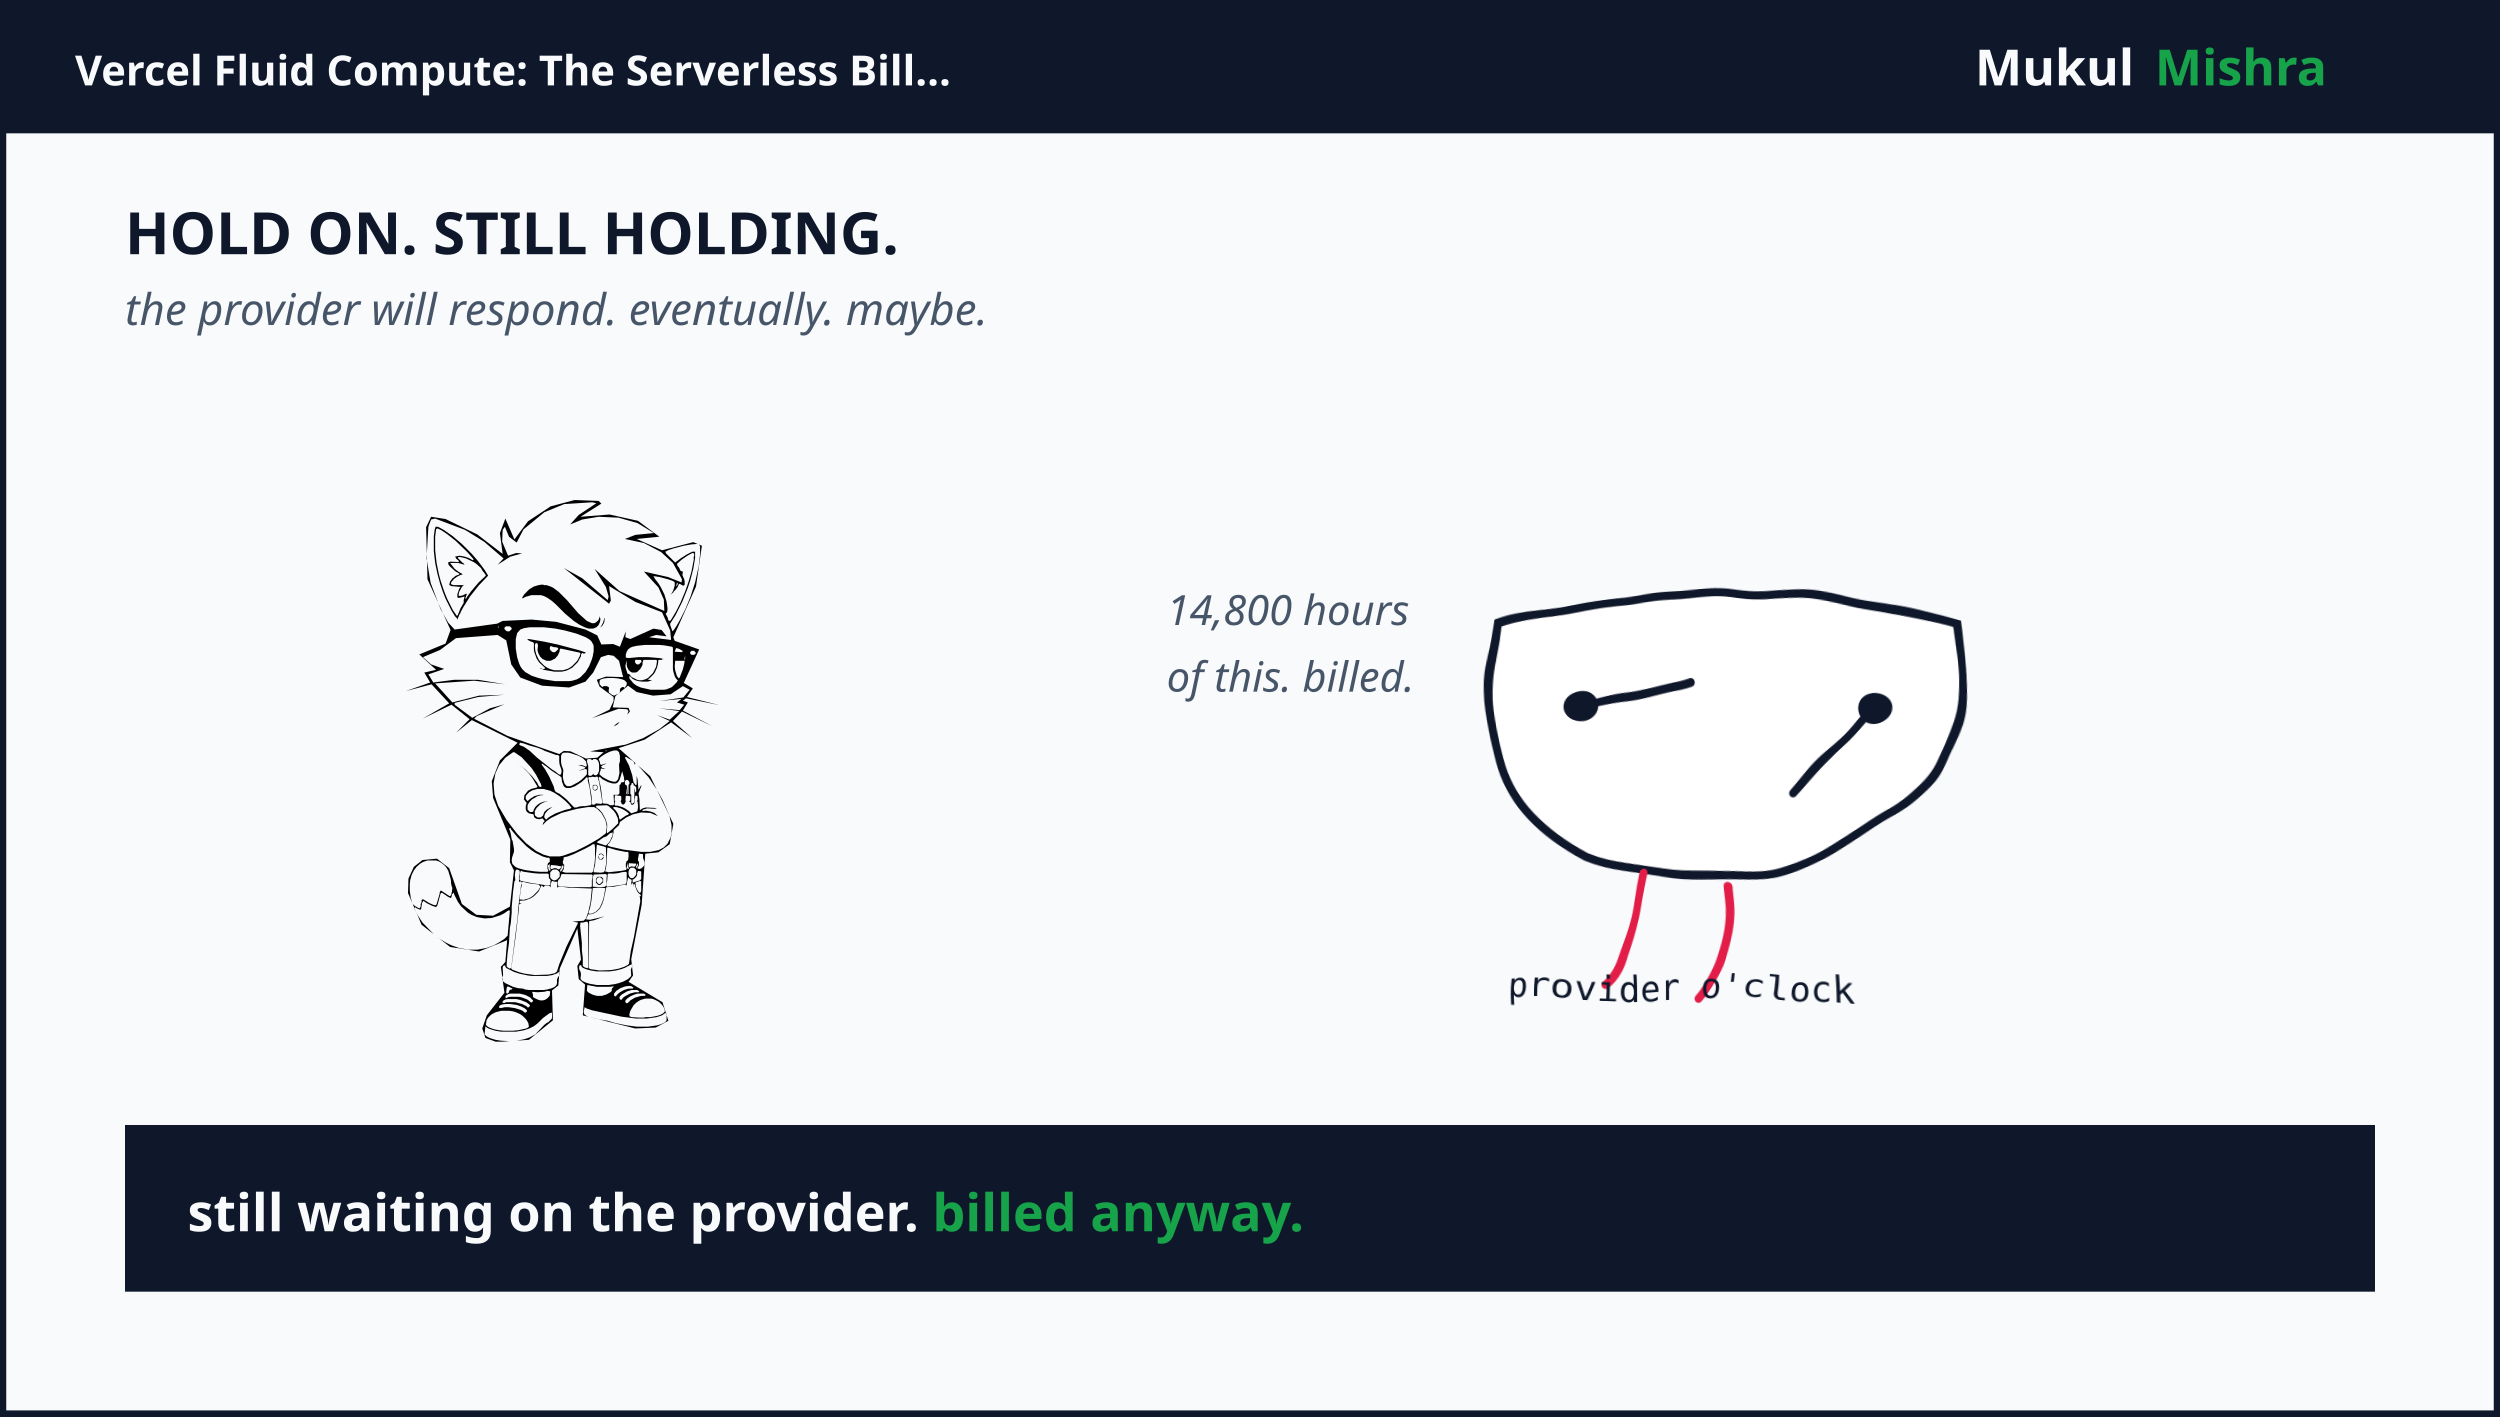
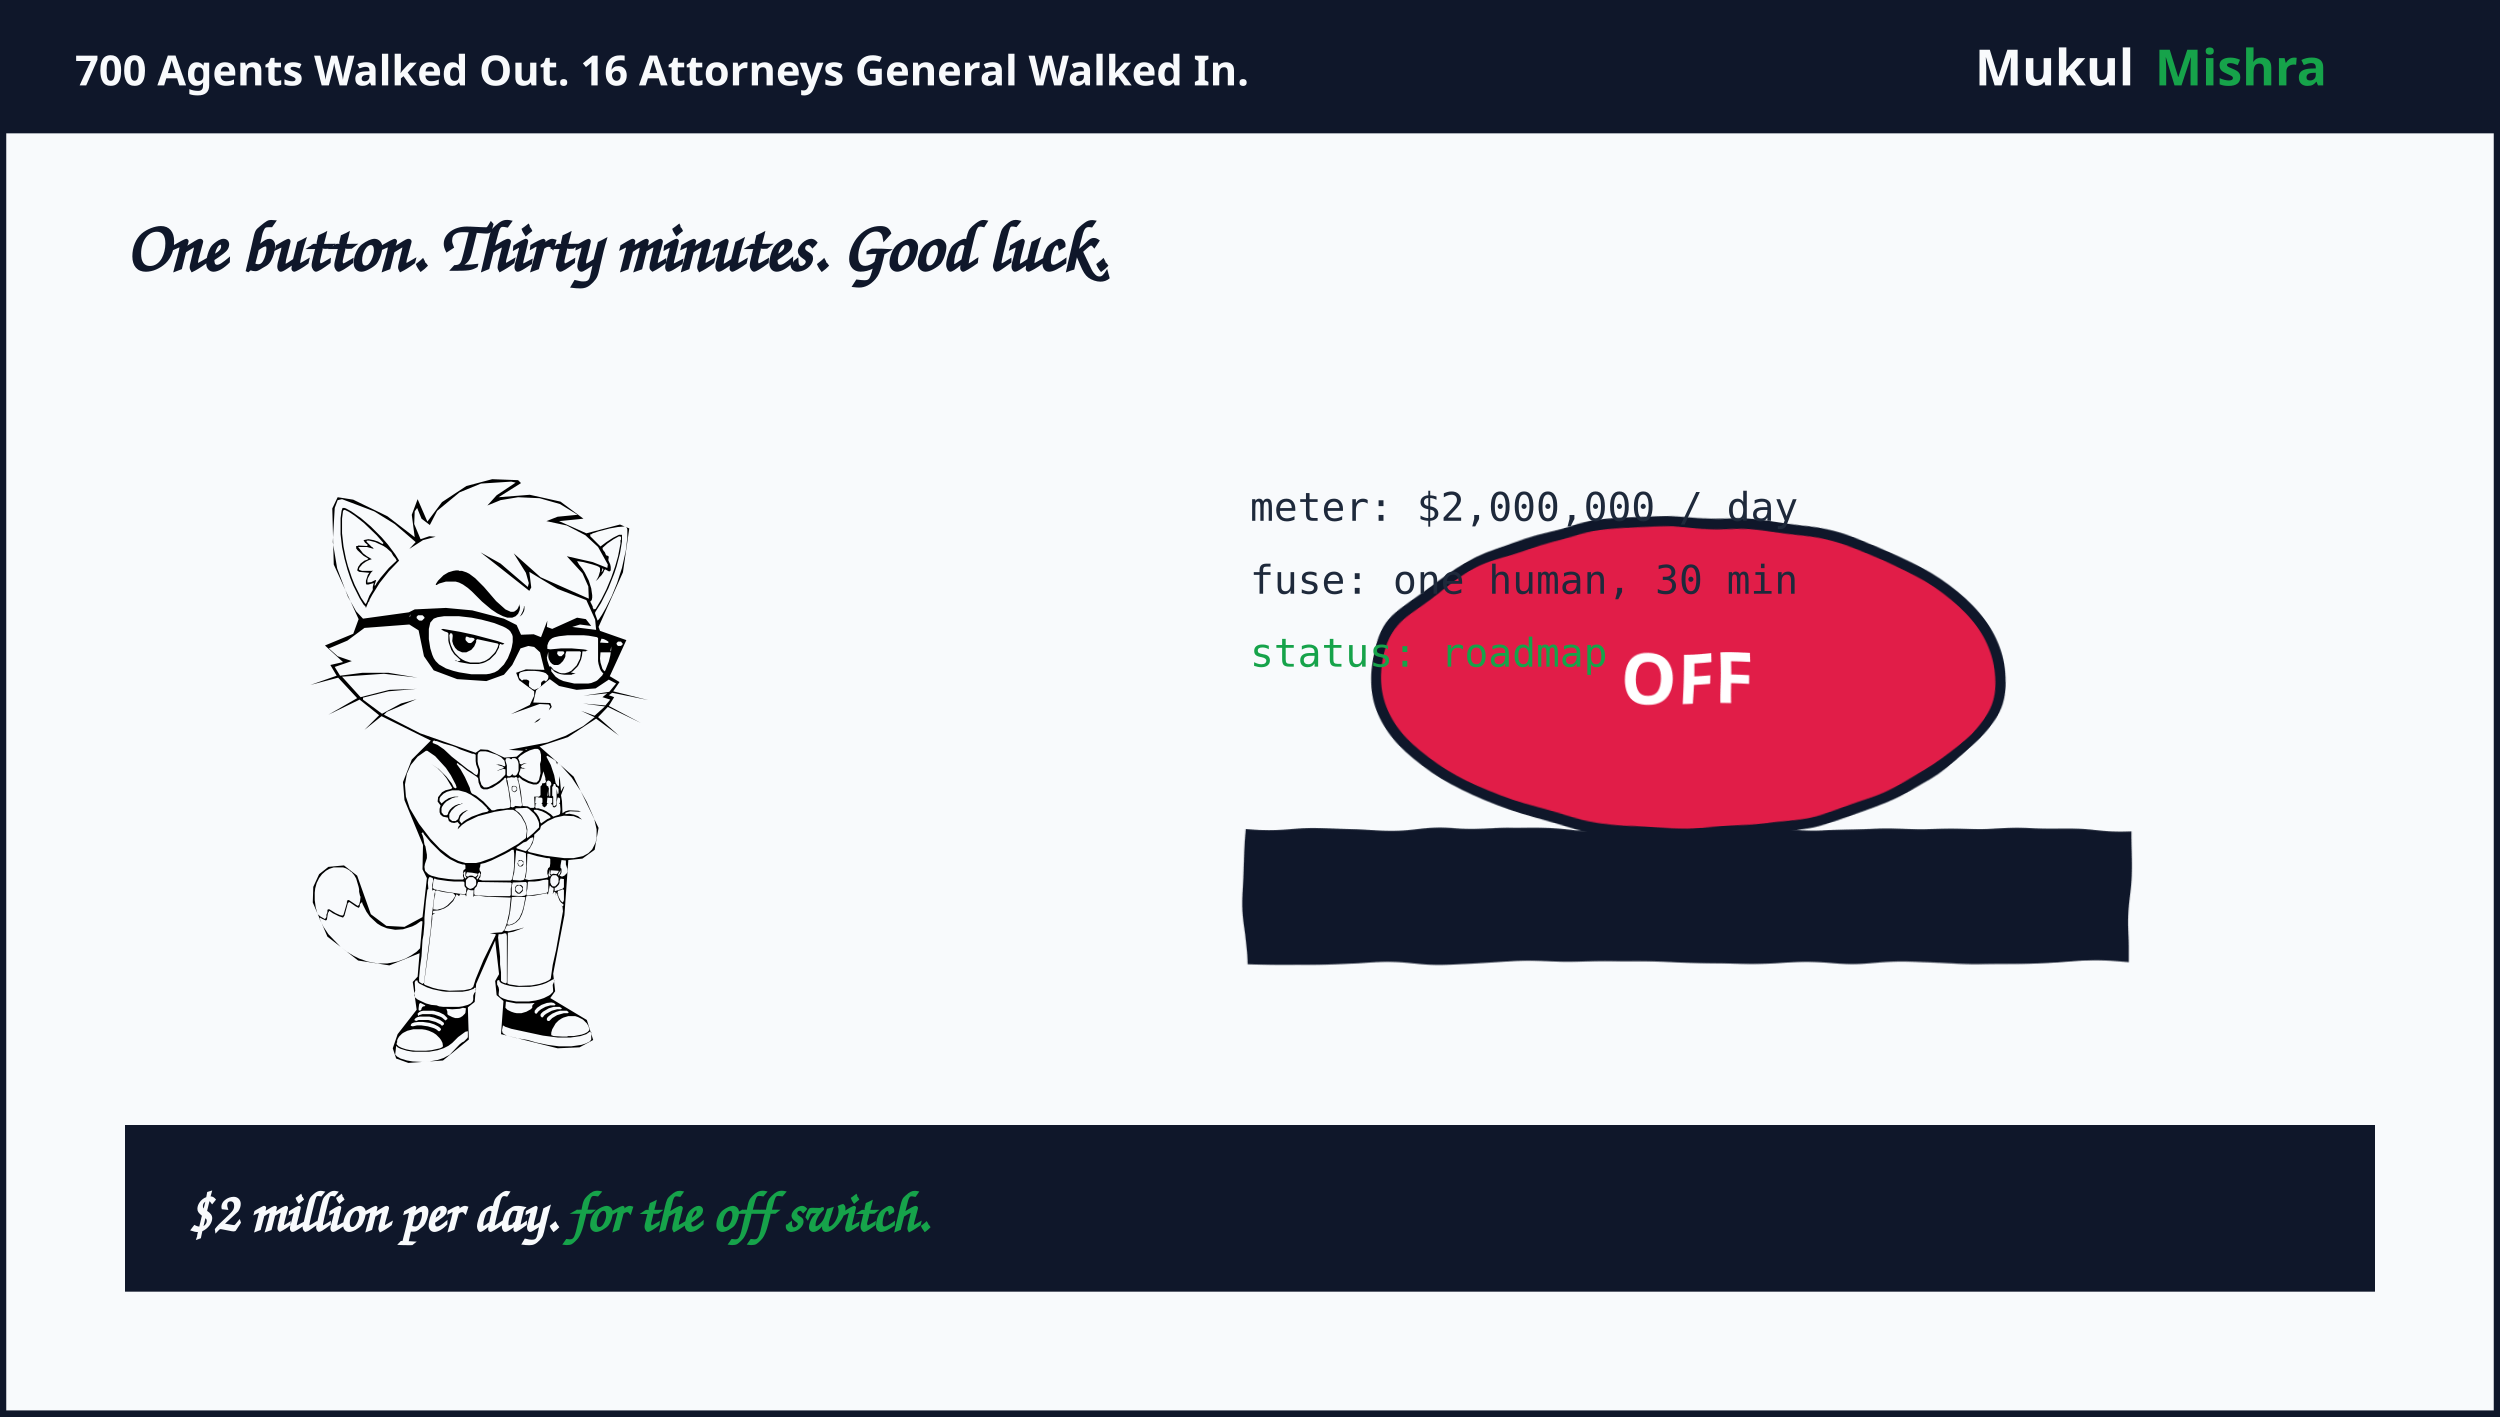
- <svg xmlns="http://www.w3.org/2000/svg" width="1200" height="680" viewBox="0 0 1200 680" role="img" aria-label="Pen sketched meme of a skeptical cat watching a melting clock while the provider waits">
+ <svg xmlns="http://www.w3.org/2000/svg" width="1200" height="680" viewBox="0 0 1200 680" role="img" aria-label="Pen sketched meme of a skeptical cat staring at a kill switch button">
  <defs>
    <filter id="roughen" x="-10%" y="-10%" width="120%" height="120%">
-       <feTurbulence type="fractalNoise" baseFrequency="0.02" numOctaves="2" seed="71" result="n" />
-       <feDisplacementMap in="SourceGraphic" in2="n" scale="7" />
+       <feTurbulence type="fractalNoise" baseFrequency="0.02" numOctaves="2" seed="203" result="n" />
+       <feDisplacementMap in="SourceGraphic" in2="n" scale="6" />
    </filter>
  </defs>
  <rect x="0" y="0" width="1200" height="680" fill="#f8fafc" />
  <rect x="0" y="0" width="1200" height="680" fill="none" stroke="#0f172a" stroke-width="6" />
  <rect x="0" y="0" width="1200" height="64" fill="#0f172a" />
-   <text x="36" y="41" font-family="Sora, 'Segoe UI', Verdana, sans-serif" font-size="20" font-weight="bold" fill="#f8fafc">Vercel Fluid Compute: The Serverless Bill…</text>
+   <text x="36" y="41" font-family="Sora, 'Segoe UI', Verdana, sans-serif" font-size="20" font-weight="bold" fill="#f8fafc">700 Agents Walked Out. 16 Attorneys General Walked In.</text>
  <text x="948" y="41" font-family="Sora, 'Segoe UI', Verdana, sans-serif" font-size="24" font-weight="bold" fill="#f8fafc">Mukul<tspan dx="10" fill="#16a34a">Mishra</tspan>
  </text>
-   <text x="60" y="122" font-family="Sora, 'Segoe UI', Verdana, sans-serif" font-size="28" font-weight="bold" fill="#0f172a">HOLD ON. STILL HOLDING.</text>
-   <text x="60" y="156" font-family="Sora, 'Segoe UI', Verdana, sans-serif" font-size="21" font-style="italic" fill="#475569">the provider will respond. eventually. maybe.</text>
-   <svg x="140" y="240" width="260" height="260" viewBox="0 0 100 100">
+   <text x="60" y="130" font-family="'Segoe Script','Segoe Print','Comic Sans MS','Chalkboard SE',cursive" font-size="34" font-weight="bold" fill="#0f172a">One button. Thirty minutes. Good luck.</text>
+   <svg x="90" y="230" width="280" height="280" viewBox="0 0 100 100">
    <g transform="translate(-1.43,-1.92) scale(0.0836)" fill="#0f172a">
      <path id="cat-line-art" d="M 592,1155 592,1167 591,1169 584,1176 580,1178 575,1182 555,1203 542,1210 530,1214 513,1217 498,1218 479,1217 467,1215 454,1211 447,1207 443,1203 445,1185 448,1188 454,1191 467,1195 479,1197 513,1197 530,1194 542,1190 552,1185 560,1179 572,1167 587,1156 Z M 446,1179 447,1178 447,1174 448,1171 451,1166 457,1160 460,1158 468,1154 480,1151 498,1151 505,1152 512,1154 521,1158 527,1162 534,1169 537,1173 540,1179 541,1186 539,1188 535,1190 517,1194 506,1195 485,1195 475,1194 465,1192 456,1189 450,1186 446,1182 Z M 662,1153 664,1143 669,1146 681,1150 746,1164 777,1168 802,1168 823,1165 835,1161 842,1156 845,1157 845,1172 842,1176 834,1180 825,1183 804,1186 779,1186 756,1183 732,1178 715,1173 691,1169 672,1164 666,1161 663,1158 Z M 475,1142 477,1139 482,1137 490,1136 500,1136 514,1138 523,1141 531,1145 536,1149 537,1152 534,1155 532,1155 527,1151 523,1149 510,1145 496,1143 488,1143 479,1145 475,1144 Z M 482,1132 485,1128 489,1126 494,1125 513,1125 522,1127 535,1132 542,1137 543,1139 543,1141 539,1144 536,1141 526,1136 511,1132 491,1132 486,1134 Z M 841,1150 841,1153 837,1157 831,1160 825,1162 809,1165 797,1165 796,1166 785,1166 768,1165 763,1163 763,1158 765,1151 772,1139 778,1133 784,1129 788,1127 798,1124 812,1124 818,1126 826,1130 829,1132 836,1139 839,1144 Z M 799,1116 797,1118 789,1118 775,1122 765,1128 759,1134 756,1134 754,1132 754,1129 755,1127 758,1124 765,1119 774,1115 781,1113 795,1113 Z M 489,1119 492,1116 496,1114 500,1113 521,1113 533,1116 543,1121 550,1128 550,1130 546,1133 539,1127 535,1125 524,1121 518,1120 499,1120 492,1122 490,1124 Z M 588,1108 587,1117 586,1119 581,1124 576,1127 572,1128 566,1128 560,1126 552,1122 550,1120 550,1115 548,1109 560,1110 575,1109 582,1107 Z M 785,1108 783,1110 775,1110 764,1113 753,1119 749,1122 746,1126 744,1127 741,1124 741,1121 742,1119 746,1115 758,1108 768,1105 780,1105 Z M 495,1097 505,1102 503,1104 501,1104 499,1105 497,1108 497,1110 494,1113 491,1112 491,1108 492,1100 493,1098 Z M 772,1100 770,1102 761,1102 751,1105 742,1110 737,1114 733,1119 731,1119 729,1117 729,1113 734,1107 743,1101 754,1097 763,1096 768,1097 Z M 669,1107 670,1094 691,1098 718,1098 729,1097 725,1101 724,1103 724,1107 721,1110 712,1115 702,1118 692,1118 687,1117 681,1115 673,1111 Z M 482,1082 482,1078 484,1072 483,1055 485,1051 489,1051 489,1054 492,1057 508,1065 520,1069 539,1073 547,1074 581,1074 593,1072 604,1068 605,1066 608,1066 609,1068 608,1073 605,1077 603,1082 603,1090 602,1094 598,1098 592,1101 581,1104 574,1105 541,1105 533,1104 528,1102 517,1101 506,1098 489,1090 484,1086 Z M 769,1050 769,1053 766,1060 767,1073 766,1075 761,1080 758,1082 748,1087 739,1090 731,1092 717,1094 691,1094 674,1091 665,1088 659,1085 656,1082 655,1080 656,1070 655,1065 652,1059 652,1052 654,1050 657,1051 657,1053 660,1056 667,1059 678,1062 691,1064 719,1064 733,1062 745,1059 753,1056 768,1048 Z M 668,954 671,955 672,960 672,1055 670,1057 664,1055 660,1052 660,1034 658,1018 658,1002 654,963 655,956 661,956 Z M 288,925 290,922 292,924 301,928 303,926 305,913 308,908 315,913 327,919 336,922 339,918 346,892 349,890 362,899 368,902 370,900 371,894 375,890 376,894 384,910 391,920 406,934 414,939 426,944 443,947 459,946 478,940 486,936 496,929 499,930 494,985 487,992 475,1000 464,1006 448,1012 427,1016 407,1016 386,1012 369,1006 357,1000 344,992 331,982 306,956 296,941 Z M 710,880 706,901 703,911 698,922 696,925 689,932 683,935 677,937 673,936 673,933 676,924 679,908 682,880 694,879 Z M 521,905 521,900 523,883 525,875 525,869 526,867 529,866 535,868 545,870 562,872 566,876 566,878 561,886 550,897 544,901 540,903 529,906 Z M 786,864 789,865 789,886 788,889 786,891 782,887 778,879 777,876 777,872 776,871 777,867 782,866 Z M 680,881 677,911 672,933 667,947 662,952 637,954 649,956 649,958 624,1009 608,1048 603,1064 598,1068 584,1071 554,1072 532,1069 520,1066 504,1060 502,1058 512,985 519,925 519,917 521,915 525,914 520,913 521,908 533,907 544,903 552,898 562,888 569,874 574,878 576,874 586,875 588,877 588,879 589,877 589,871 592,864 598,866 604,866 603,880 605,877 614,877 628,879 Z M 760,856 764,860 767,861 768,863 766,874 768,870 770,869 772,871 773,877 772,875 775,870 776,877 780,887 783,891 788,895 788,897 786,899 784,897 785,899 786,899 787,909 773,988 766,1019 762,1047 759,1050 751,1054 739,1058 723,1061 697,1062 677,1059 673,1057 674,953 685,951 704,944 707,942 702,944 676,950 667,949 672,938 677,938 684,936 691,932 698,925 703,915 706,906 712,878 728,877 754,872 756,874 756,876 Z M 696,856 698,856 700,857 703,860 704,862 704,864 703,866 698,871 695,871 691,867 690,865 690,862 691,859 693,857 Z M 693,855 690,858 689,860 689,868 693,872 695,873 698,873 700,872 704,868 705,866 705,859 701,855 Z M 713,851 712,870 711,875 709,877 702,878 682,877 682,857 684,850 711,849 Z M 605,866 606,862 610,858 613,849 680,850 682,852 680,863 680,876 678,878 636,878 607,876 605,874 Z M 757,845 757,865 756,869 754,871 745,873 715,877 712,876 712,872 714,863 715,849 717,848 729,848 738,847 746,845 754,844 Z M 789,843 789,860 786,863 770,868 770,861 773,860 778,855 780,851 780,847 782,842 Z M 523,842 525,842 526,843 530,844 551,847 563,848 583,848 585,850 585,856 586,859 589,862 588,872 586,874 574,873 547,869 523,864 520,861 521,848 Z M 602,839 604,840 608,844 609,846 609,854 608,856 603,861 598,863 596,863 592,861 589,858 588,856 588,846 589,844 593,840 595,839 Z M 515,839 520,841 521,845 519,855 519,865 520,867 521,865 525,866 525,870 524,871 518,919 516,945 502,1056 499,1058 494,1055 492,1053 492,1045 494,1023 497,1001 499,968 501,957 503,934 503,922 506,888 509,865 511,863 510,851 511,843 513,839 Z M 766,835 773,835 777,839 778,841 778,849 776,853 771,858 766,858 763,855 761,850 761,843 763,838 Z M 588,835 590,829 601,830 612,832 612,834 611,836 607,839 601,836 596,836 592,838 589,837 Z M 617,829 617,834 616,837 613,842 611,844 610,842 610,839 611,839 613,836 613,832 Z M 587,827 587,836 589,840 587,842 584,838 584,834 583,833 583,830 Z M 761,832 762,825 778,826 778,828 777,830 774,833 767,832 763,834 Z M 782,825 782,829 781,832 778,836 777,833 Z M 760,823 760,833 762,836 760,838 757,835 Z M 342,821 349,825 352,828 353,828 359,835 363,842 368,859 369,864 369,869 371,878 372,879 371,888 369,896 366,898 348,886 345,886 345,888 344,889 344,892 337,916 335,918 330,917 321,913 308,905 305,905 304,907 304,911 302,916 302,921 299,925 290,920 284,915 280,901 278,886 278,871 279,862 282,851 287,841 293,833 301,826 308,822 317,819 336,819 Z M 699,805 701,805 703,806 706,810 705,812 701,816 698,816 696,814 695,811 695,809 696,807 Z M 784,804 793,805 793,813 796,822 796,828 795,831 790,836 785,838 780,836 783,832 784,829 784,822 782,820 782,815 Z M 698,804 696,805 695,809 694,810 694,812 696,816 698,817 702,817 704,816 706,813 706,807 702,804 Z M 714,791 717,791 734,796 754,800 759,800 761,802 761,811 760,818 758,820 757,820 755,826 755,832 757,838 755,840 745,842 717,845 709,843 711,838 713,821 Z M 691,784 706,788 711,790 712,817 711,829 709,840 708,843 706,845 699,846 684,845 685,837 687,830 Z M 686,783 687,791 687,813 686,825 683,843 680,846 622,846 615,844 615,842 617,840 618,837 618,833 619,832 619,829 616,825 616,820 617,819 618,812 627,810 640,805 667,792 678,786 682,783 Z M 726,757 726,761 725,765 720,776 718,779 711,786 692,780 692,777 693,777 706,768 712,766 720,759 Z M 497,749 500,747 502,751 516,768 536,788 546,796 555,802 571,810 581,813 585,813 587,815 587,822 583,825 583,827 582,828 582,837 584,842 582,844 566,844 553,843 532,840 517,836 511,833 505,827 504,825 503,818 504,812 508,800 508,793 505,776 503,772 501,760 499,753 Z M 727,703 728,701 734,701 744,704 752,708 759,713 762,716 760,718 755,720 742,729 740,725 740,722 737,715 733,709 Z M 690,698 713,697 717,699 728,709 733,716 737,725 738,729 738,737 726,749 714,759 713,757 714,741 711,729 703,714 697,707 689,701 Z M 731,675 736,675 737,676 743,676 745,678 745,686 743,688 739,688 743,688 745,690 745,693 749,696 753,693 755,688 758,688 754,687 755,676 765,677 765,686 762,689 765,690 766,692 766,694 768,696 770,696 773,694 774,692 774,685 776,676 779,676 781,678 781,686 779,688 781,689 782,700 781,709 779,711 767,715 762,710 753,704 747,701 737,698 732,698 730,696 731,688 734,688 730,687 Z M 534,678 536,674 542,668 549,664 560,661 573,661 588,665 598,670 610,678 621,687 631,697 631,698 635,702 632,705 622,707 600,715 589,721 583,725 579,729 575,724 575,721 577,715 583,708 590,703 593,702 590,702 587,703 580,707 575,712 572,720 567,724 560,724 555,720 554,718 554,710 558,703 566,695 573,691 582,688 579,688 578,689 574,689 566,692 560,696 555,701 552,706 551,710 549,712 544,712 542,711 538,706 538,698 539,695 543,689 548,684 560,677 567,675 571,675 573,674 564,674 553,677 545,682 538,688 534,683 Z M 757,658 757,671 755,673 Z M 685,653 689,653 692,656 692,660 687,664 683,661 683,655 Z M 684,652 682,654 682,661 685,664 688,665 692,662 693,660 693,656 692,654 689,652 Z M 771,648 773,654 775,654 778,658 778,667 776,669 774,658 774,674 773,691 769,694 767,692 767,674 765,672 765,654 767,652 768,648 Z M 756,641 758,641 760,642 762,644 763,647 763,650 761,652 761,672 759,674 758,656 757,655 757,653 754,652 753,649 753,644 Z M 673,635 679,635 680,634 688,635 689,634 692,634 694,636 694,640 696,645 703,690 703,692 701,694 689,693 687,695 684,696 680,695 680,684 679,675 673,640 672,639 Z M 747,622 751,636 751,640 752,641 752,644 750,646 744,647 744,650 741,653 741,671 738,674 728,674 729,695 727,697 720,697 715,694 704,693 701,666 699,654 695,637 697,634 704,640 716,646 726,649 733,649 737,647 740,643 742,639 Z M 569,607 571,605 574,608 579,611 590,620 610,633 613,636 614,645 618,655 620,657 624,659 632,659 643,655 657,646 666,638 666,637 669,635 671,637 671,642 675,658 679,687 679,695 677,697 665,699 659,699 652,700 646,702 641,702 624,684 609,672 601,668 599,666 597,661 596,656 586,634 577,618 Z M 670,596 672,595 677,595 680,597 682,597 683,595 689,595 693,598 695,602 696,607 696,621 693,628 691,630 689,631 684,630 684,627 680,631 678,632 674,632 672,630 672,610 669,600 Z M 755,590 770,599 773,602 775,608 776,604 781,608 805,635 823,662 836,685 851,719 856,741 856,758 854,768 847,782 839,790 828,796 809,800 789,800 750,795 719,788 715,786 715,784 719,780 725,769 728,757 728,752 740,741 742,734 756,724 771,717 789,713 809,714 826,721 818,714 810,711 800,709 792,710 792,707 802,704 824,705 819,703 799,702 792,704 786,708 785,683 783,671 790,653 788,654 783,663 781,640 779,632 779,651 777,653 772,646 769,630 762,609 753,592 Z M 618,581 628,581 633,582 651,588 660,593 667,600 669,610 667,612 660,609 655,608 649,609 653,609 663,612 666,614 664,616 658,618 652,621 654,621 655,620 665,617 669,618 669,628 668,630 658,640 650,646 635,654 631,655 625,655 620,650 617,641 616,634 617,619 613,608 612,602 612,588 614,583 Z M 475,609 489,592 506,580 509,580 525,591 547,615 557,630 567,649 569,655 567,657 563,655 559,647 548,633 532,617 517,607 530,616 540,626 548,636 560,656 558,658 546,661 539,665 531,675 530,684 536,692 534,699 534,706 536,711 541,715 551,717 553,724 558,727 564,728 571,726 576,732 573,735 571,741 580,732 590,725 613,714 647,705 672,701 685,701 692,705 701,714 710,730 713,744 711,759 695,771 669,786 643,799 618,808 609,810 587,810 573,806 557,798 535,781 515,760 492,730 473,698 465,674 463,649 467,627 Z M 729,576 735,576 737,577 740,580 742,588 742,600 740,607 741,626 738,639 737,641 733,645 727,645 717,642 704,635 697,629 697,626 699,621 700,616 712,617 710,617 706,615 703,615 700,611 701,611 705,608 713,605 706,606 702,608 699,607 698,605 698,602 695,595 700,590 709,584 719,579 Z M 710,578 711,576 714,577 Z M 520,561 522,559 524,559 525,560 528,560 542,565 560,570 568,573 576,577 601,586 604,586 608,588 608,601 609,608 613,619 613,624 612,628 610,630 606,628 600,623 592,618 559,592 543,577 530,568 520,564 Z M 741,513 733,518 728,523 726,524 736,519 740,515 Z M 697,422 700,419 707,417 716,416 728,416 738,417 747,419 752,421 757,426 757,430 756,433 752,438 750,436 747,436 743,439 742,442 742,447 738,451 729,455 724,453 719,449 718,449 717,444 718,438 717,436 713,434 706,434 703,436 698,431 697,429 Z M 885,378 884,385 881,397 874,415 872,417 868,412 864,399 863,391 864,378 Z M 775,381 776,376 788,376 790,379 789,381 784,386 780,386 778,385 Z M 755,395 754,389 757,377 757,388 758,392 761,398 765,402 769,404 777,404 781,402 787,396 791,389 792,386 792,382 794,376 822,376 824,378 822,391 815,405 804,416 798,419 791,421 784,421 780,420 768,414 762,407 759,407 Z M 886,366 886,374 884,376 Z M 897,359 900,356 906,356 910,361 906,365 900,365 898,363 897,361 Z M 863,358 866,350 871,351 877,354 881,357 879,359 Z M 587,351 588,346 591,346 596,348 600,348 604,349 606,351 605,353 600,358 598,359 594,359 592,358 588,354 Z M 760,353 765,349 770,347 779,345 797,343 829,343 840,344 857,347 859,349 859,396 860,402 863,412 865,416 870,422 868,424 868,425 858,435 855,437 845,441 839,442 810,442 788,437 779,433 772,428 763,417 763,411 770,418 776,421 783,423 790,424 805,424 806,423 813,422 803,419 807,417 817,407 819,404 824,393 826,385 827,376 834,376 835,375 839,374 836,374 835,373 829,372 805,370 783,370 761,372 755,371 755,364 757,358 Z M 554,343 556,339 558,339 560,340 561,344 560,355 562,362 566,369 571,374 580,378 589,378 599,373 605,366 609,357 609,353 611,351 653,360 655,362 653,368 649,376 646,380 636,390 630,394 626,396 616,399 597,399 587,396 581,393 575,389 566,380 562,374 557,363 555,355 Z M 537,331 544,335 550,337 552,339 552,354 553,359 558,373 564,382 577,394 575,396 570,396 569,395 565,395 567,396 570,396 574,398 597,402 614,402 623,400 628,398 637,393 649,381 656,368 656,365 658,361 660,361 661,362 664,362 667,360 653,355 604,342 576,336 541,330 Z M 307,370 345,354 380,328 472,321 491,333 502,386 522,415 570,433 630,437 666,424 683,404 700,370 716,365 728,367 740,378 749,414 711,413 691,420 697,435 728,458 728,467 719,486 680,505 739,484 758,485 761,489 758,497 764,490 761,482 726,481 732,456 760,433 779,447 815,455 854,452 881,434 896,442 882,459 829,467 878,462 868,470 884,475 874,487 828,483 873,489 852,508 824,498 852,511 829,529 793,549 755,563 676,578 706,580 692,592 667,594 633,578 618,577 608,584 494,544 420,506 426,500 487,474 455,483 416,504 377,475 377,471 429,458 487,453 431,455 372,470 334,428 420,422 489,430 429,420 376,420 330,426 319,408 354,396 325,386 Z M 515,317 522,309 530,306 543,304 574,304 600,307 620,311 646,318 664,325 670,328 676,332 679,335 683,342 684,346 684,357 682,368 680,375 674,390 666,403 654,415 647,419 637,422 630,423 599,423 574,419 562,416 547,411 533,403 526,396 522,390 519,383 515,370 512,351 512,330 Z M 487,305 490,302 499,302 503,306 503,308 498,313 493,313 491,312 487,308 Z M 474,300 474,304 472,306 Z M 707,281 707,286 705,293 701,301 698,305 703,301 707,294 708,290 708,284 707,283 Z M 527,237 526,240 528,240 533,237 547,233 567,233 574,235 582,239 592,246 600,253 621,274 640,290 652,298 664,304 673,307 683,307 690,304 695,299 698,292 699,286 697,279 697,282 695,287 693,290 688,294 685,295 680,295 669,290 650,273 625,244 607,226 595,217 589,214 580,211 574,211 573,210 568,210 562,211 552,214 542,220 531,231 Z M 869,206 870,208 868,212 866,214 868,206 Z M 385,149 390,149 402,152 419,160 425,164 435,173 439,180 444,186 446,190 430,205 413,225 405,236 403,240 401,242 401,239 404,230 402,230 394,234 386,235 386,230 387,226 393,215 398,210 396,211 375,211 369,209 369,206 370,204 376,197 383,192 389,189 395,187 385,181 377,175 367,162 385,162 399,166 396,162 395,162 384,151 Z M 906,141 906,147 905,148 905,155 900,181 894,202 886,225 876,249 866,269 854,289 850,290 848,286 848,284 843,274 846,271 847,266 847,261 845,247 840,231 832,215 827,207 820,198 816,191 829,193 848,198 857,201 861,203 863,205 863,212 860,222 857,228 854,232 860,227 860,226 866,220 870,214 872,209 874,208 881,212 883,212 885,210 885,203 884,198 880,189 881,182 879,180 877,180 875,178 873,173 869,168 868,164 878,155 891,146 902,140 Z M 913,120 916,121 918,123 919,126 919,143 916,169 908,205 898,236 887,263 875,287 867,301 861,310 858,313 853,299 853,296 865,277 880,247 892,217 897,202 904,175 908,151 908,137 902,137 890,143 876,152 864,161 843,140 843,136 845,136 848,134 860,130 883,124 900,121 Z M 338,86 340,86 348,90 360,98 379,113 405,138 419,154 417,156 408,151 399,148 388,146 378,148 381,153 387,158 385,160 367,159 366,160 363,160 363,165 366,169 378,180 388,186 386,188 380,190 372,196 367,203 365,210 369,213 390,215 387,219 383,231 383,237 384,239 388,239 399,236 397,244 397,250 390,262 384,277 382,279 373,266 360,240 354,225 346,201 342,186 337,161 334,134 334,104 336,88 Z M 335,82 333,88 331,103 331,136 334,162 339,186 345,208 351,226 357,241 370,267 378,280 382,284 383,287 388,275 390,273 390,271 396,260 411,236 430,212 451,190 443,177 428,157 415,142 393,120 373,103 353,89 342,83 339,82 Z M 879,198 878,205 848,193 795,181 827,216 839,243 840,268 741,224 686,175 711,215 717,236 715,244 659,196 618,173 718,252 722,245 718,213 776,248 835,271 853,311 855,332 806,326 822,321 845,324 834,310 816,307 765,330 754,326 755,313 742,347 727,341 701,342 692,322 666,309 601,292 547,287 483,290 471,296 377,309 363,294 346,264 324,206 315,152 319,82 325,66 334,64 400,89 442,115 485,152 472,166 500,148 526,141 513,140 495,146 482,115 483,89 488,82 497,104 514,117 529,88 575,50 619,32 681,28 690,30 651,56 632,77 659,66 695,60 739,62 781,74 817,96 776,100 753,109 795,118 833,138 859,162 Z M 695,25 642,23 589,37 539,70 509,110 489,64 477,96 483,142 427,99 357,65 325,60 314,83 317,198 368,310 357,340 299,364 336,398 310,404 323,426 269,445 326,430 365,472 306,506 370,475 410,507 380,537 415,509 516,559 477,598 459,644 462,681 500,773 499,823 508,841 499,921 462,941 425,939 393,915 365,836 338,815 306,818 287,833 275,859 274,891 304,961 367,1010 431,1020 493,995 489,1043 479,1054 487,1111 448,1161 438,1190 445,1211 470,1220 541,1215 594,1172 592,1106 606,1095 609,1058 648,969 656,1038 648,1052 651,1081 665,1093 660,1161 776,1190 821,1188 849,1173 836,1132 761,1087 771,1073 767,1037 790,917 798,804 827,801 852,783 860,738 809,633 739,571 797,552 855,514 902,549 859,511 879,490 947,523 881,488 892,470 881,466 888,461 962,476 890,458 903,439 883,427 917,353 863,334 860,326 910,214 923,124 904,116 835,134 779,109 829,104 782,69 719,55 655,60 701,31 Z" fill="#000" fill-rule="evenodd" />
    </g>
  </svg>
-   <g transform="translate(830,360)" filter="url(#roughen)" stroke="#0f172a" stroke-width="4" stroke-linecap="round" fill="none">
-     <path d="M-110,-60 q110,-30 220,0 q10,60 -30,90 q-70,50 -150,20 q-60,-30 -40,-110 z" fill="#ffffff" />
-     <circle cx="-70" cy="-20" r="6" fill="#0f172a" />
-     <circle cx="70" cy="-20" r="6" fill="#0f172a" />
-     <path d="M-70,-20 L-20,-34 M70,-20 L30,20" />
-     <path d="M-40,60 q-6,40 -20,52 M0,66 q0,40 -14,54" stroke="#e11d48" />
-     <text x="-105" y="120" font-family="monospace" font-size="17" fill="#0f172a" stroke="none">provider o'clock</text>
+   <g filter="url(#roughen)" stroke="#0f172a" stroke-linecap="round" fill="none">
+     <rect x="600" y="400" width="420" height="60" fill="#0f172a" stroke-width="4" />
+     <ellipse cx="810" cy="325" rx="150" ry="75" fill="#e11d48" stroke-width="5" />
+     <text x="810" y="325" font-family="Sora, 'Segoe UI', Verdana, sans-serif" font-size="34" font-weight="bold" fill="#ffffff" stroke="none" text-anchor="middle" dominant-baseline="central">OFF</text>
  </g>
-   <g font-family="Sora, 'Segoe UI', Verdana, sans-serif" font-size="20" font-style="italic" fill="#475569">
-     <text x="560" y="300">14,800 hours</text>
-     <text x="560" y="332">of this. billed.</text>
+   <g font-family="monospace" font-size="19" fill="#1e293b">
+     <text x="600" y="250" stroke="none">meter: $2,000,000 / day</text>
+     <text x="600" y="285" stroke="none">fuse: one human, 30 min</text>
+     <text x="600" y="320" fill="#16a34a" stroke="none">status: roadmap</text>
  </g>
  <rect x="60" y="540" width="1080" height="80" fill="#0f172a" />
-   <text x="90" y="591" font-family="Sora, 'Segoe UI', Verdana, sans-serif" font-size="25" font-weight="bold" fill="#f8fafc">still waiting on the provider. <tspan font-family="Sora, 'Segoe UI', Verdana, sans-serif" font-size="25" font-weight="bold" fill="#16a34a">billed anyway.</tspan>
+   <text x="90" y="591" font-family="'Segoe Script','Segoe Print','Comic Sans MS','Chalkboard SE',cursive" font-size="27" font-weight="bold" fill="#f8fafc">$2 million per day. <tspan font-family="'Segoe Script','Segoe Print','Comic Sans MS','Chalkboard SE',cursive" font-size="27" font-weight="bold" fill="#16a34a">for the off switch.</tspan>
  </text>
</svg>
